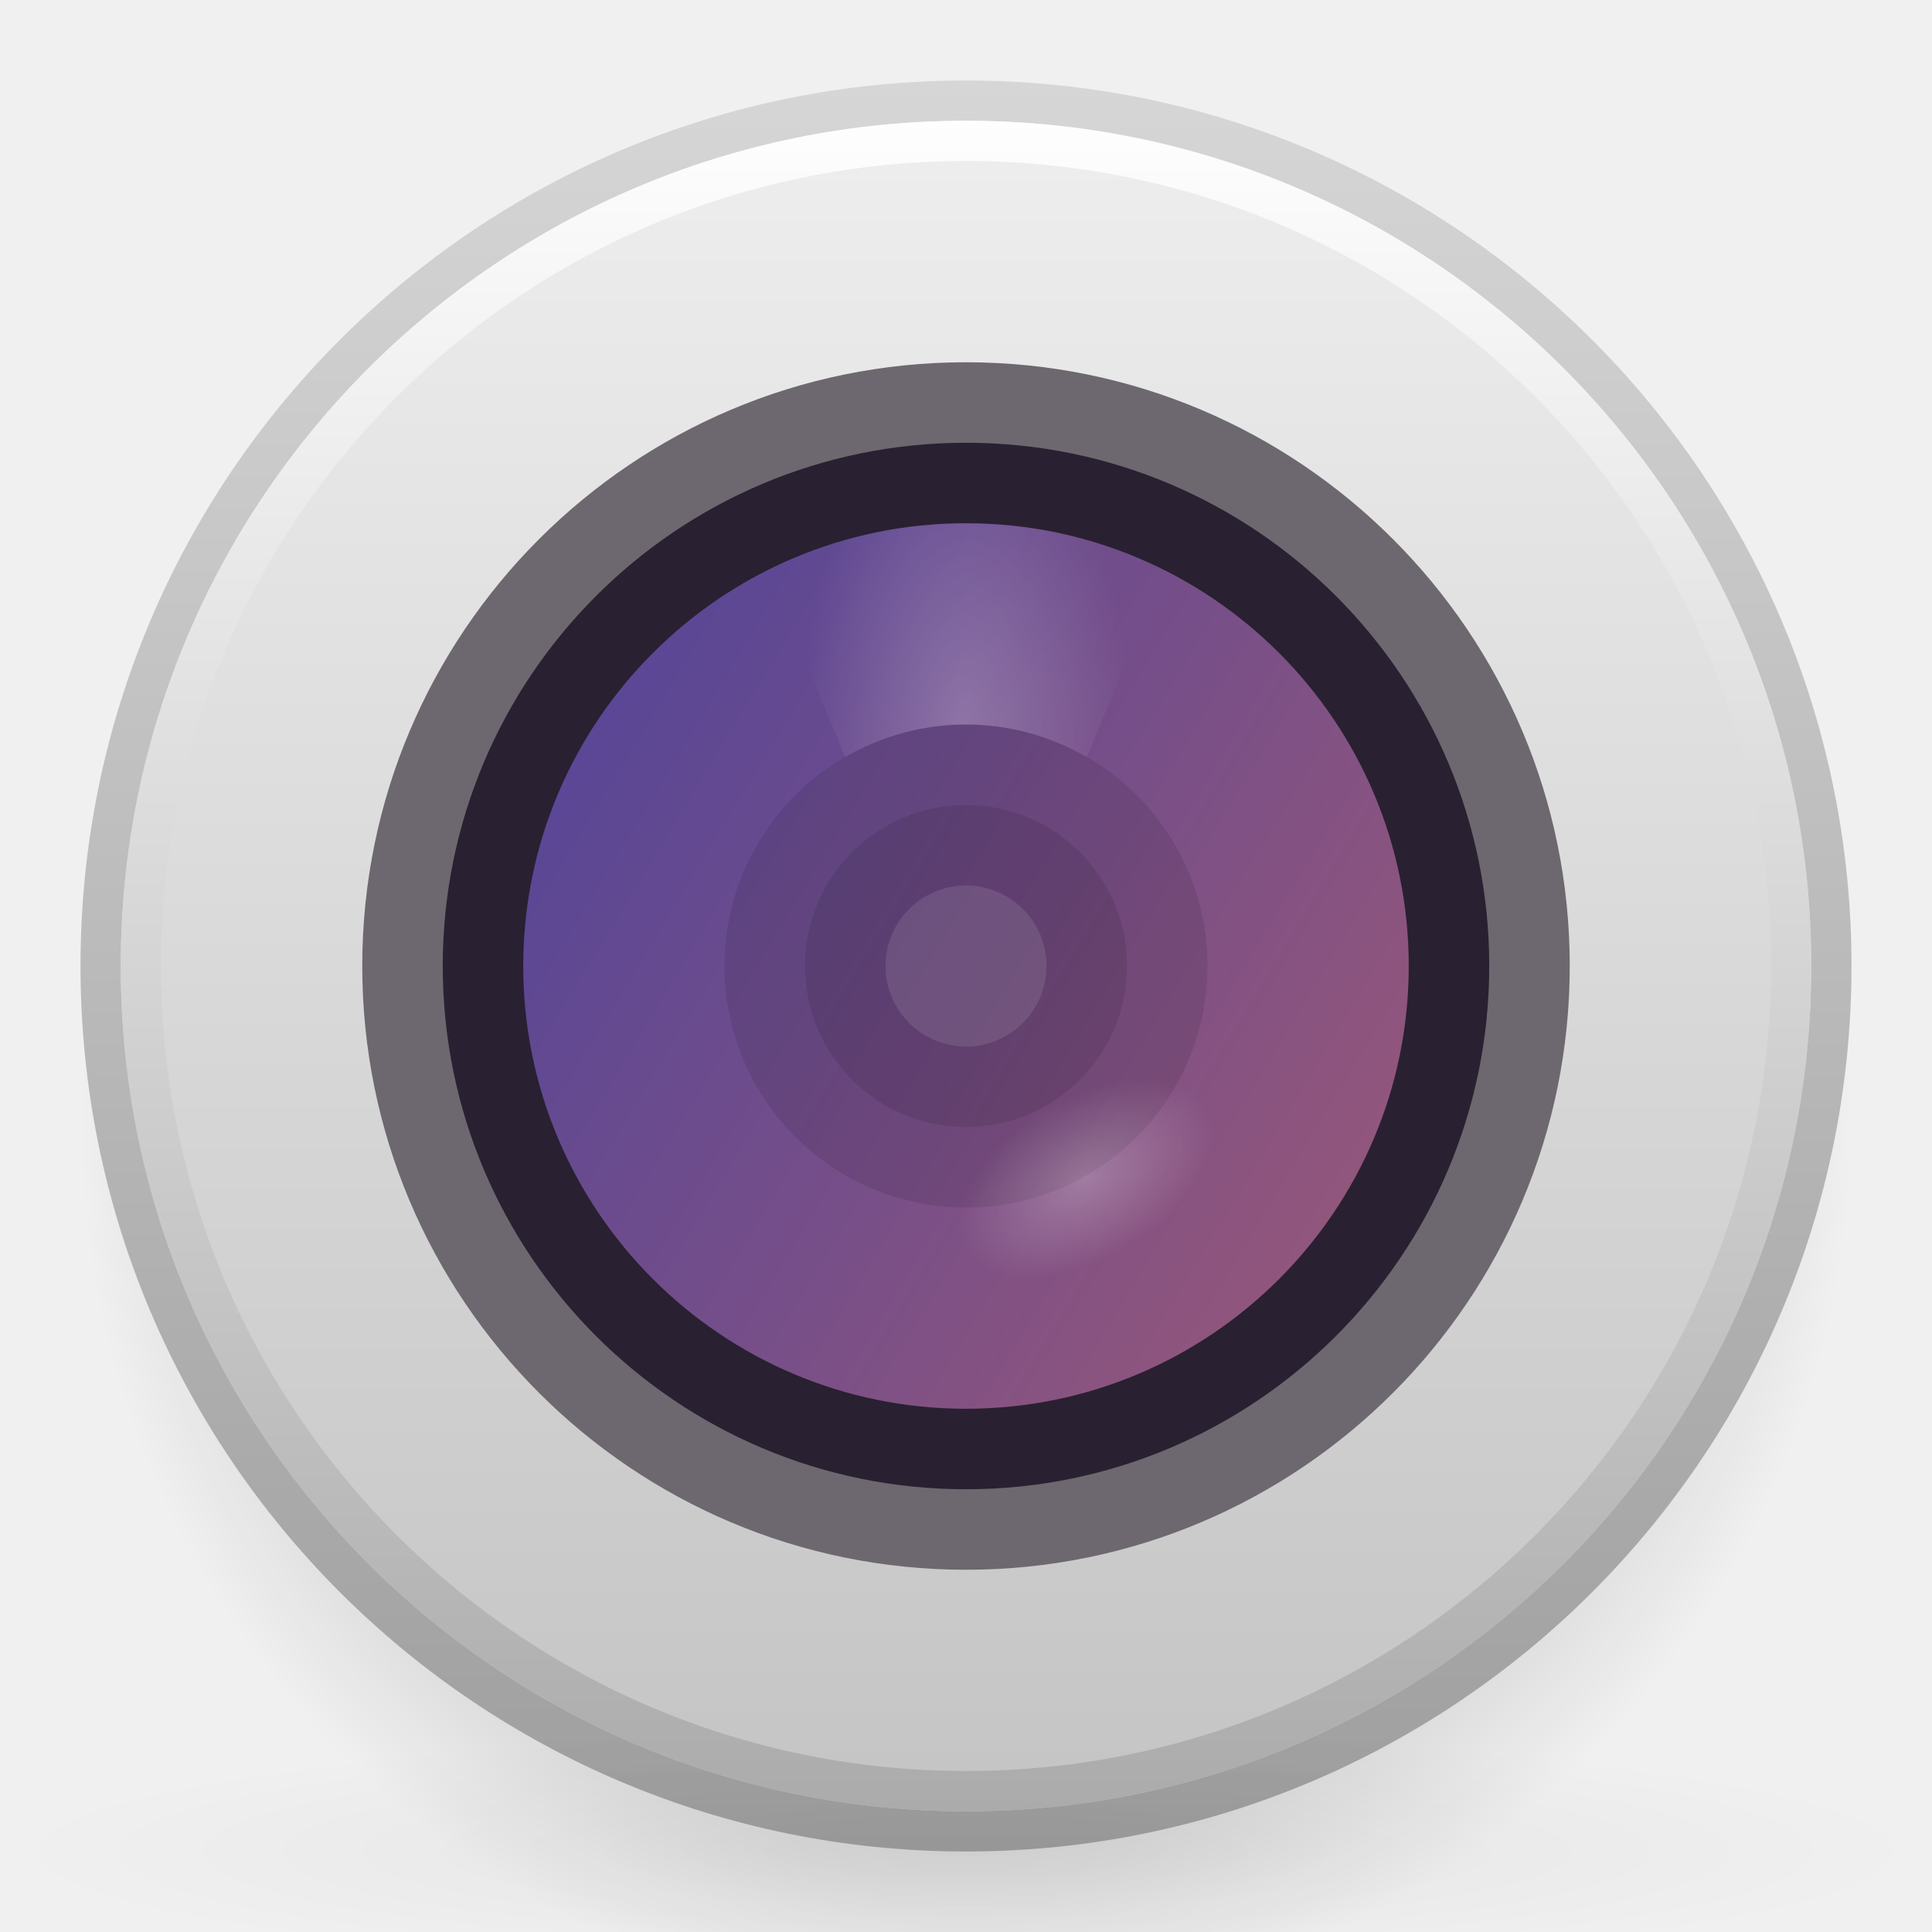
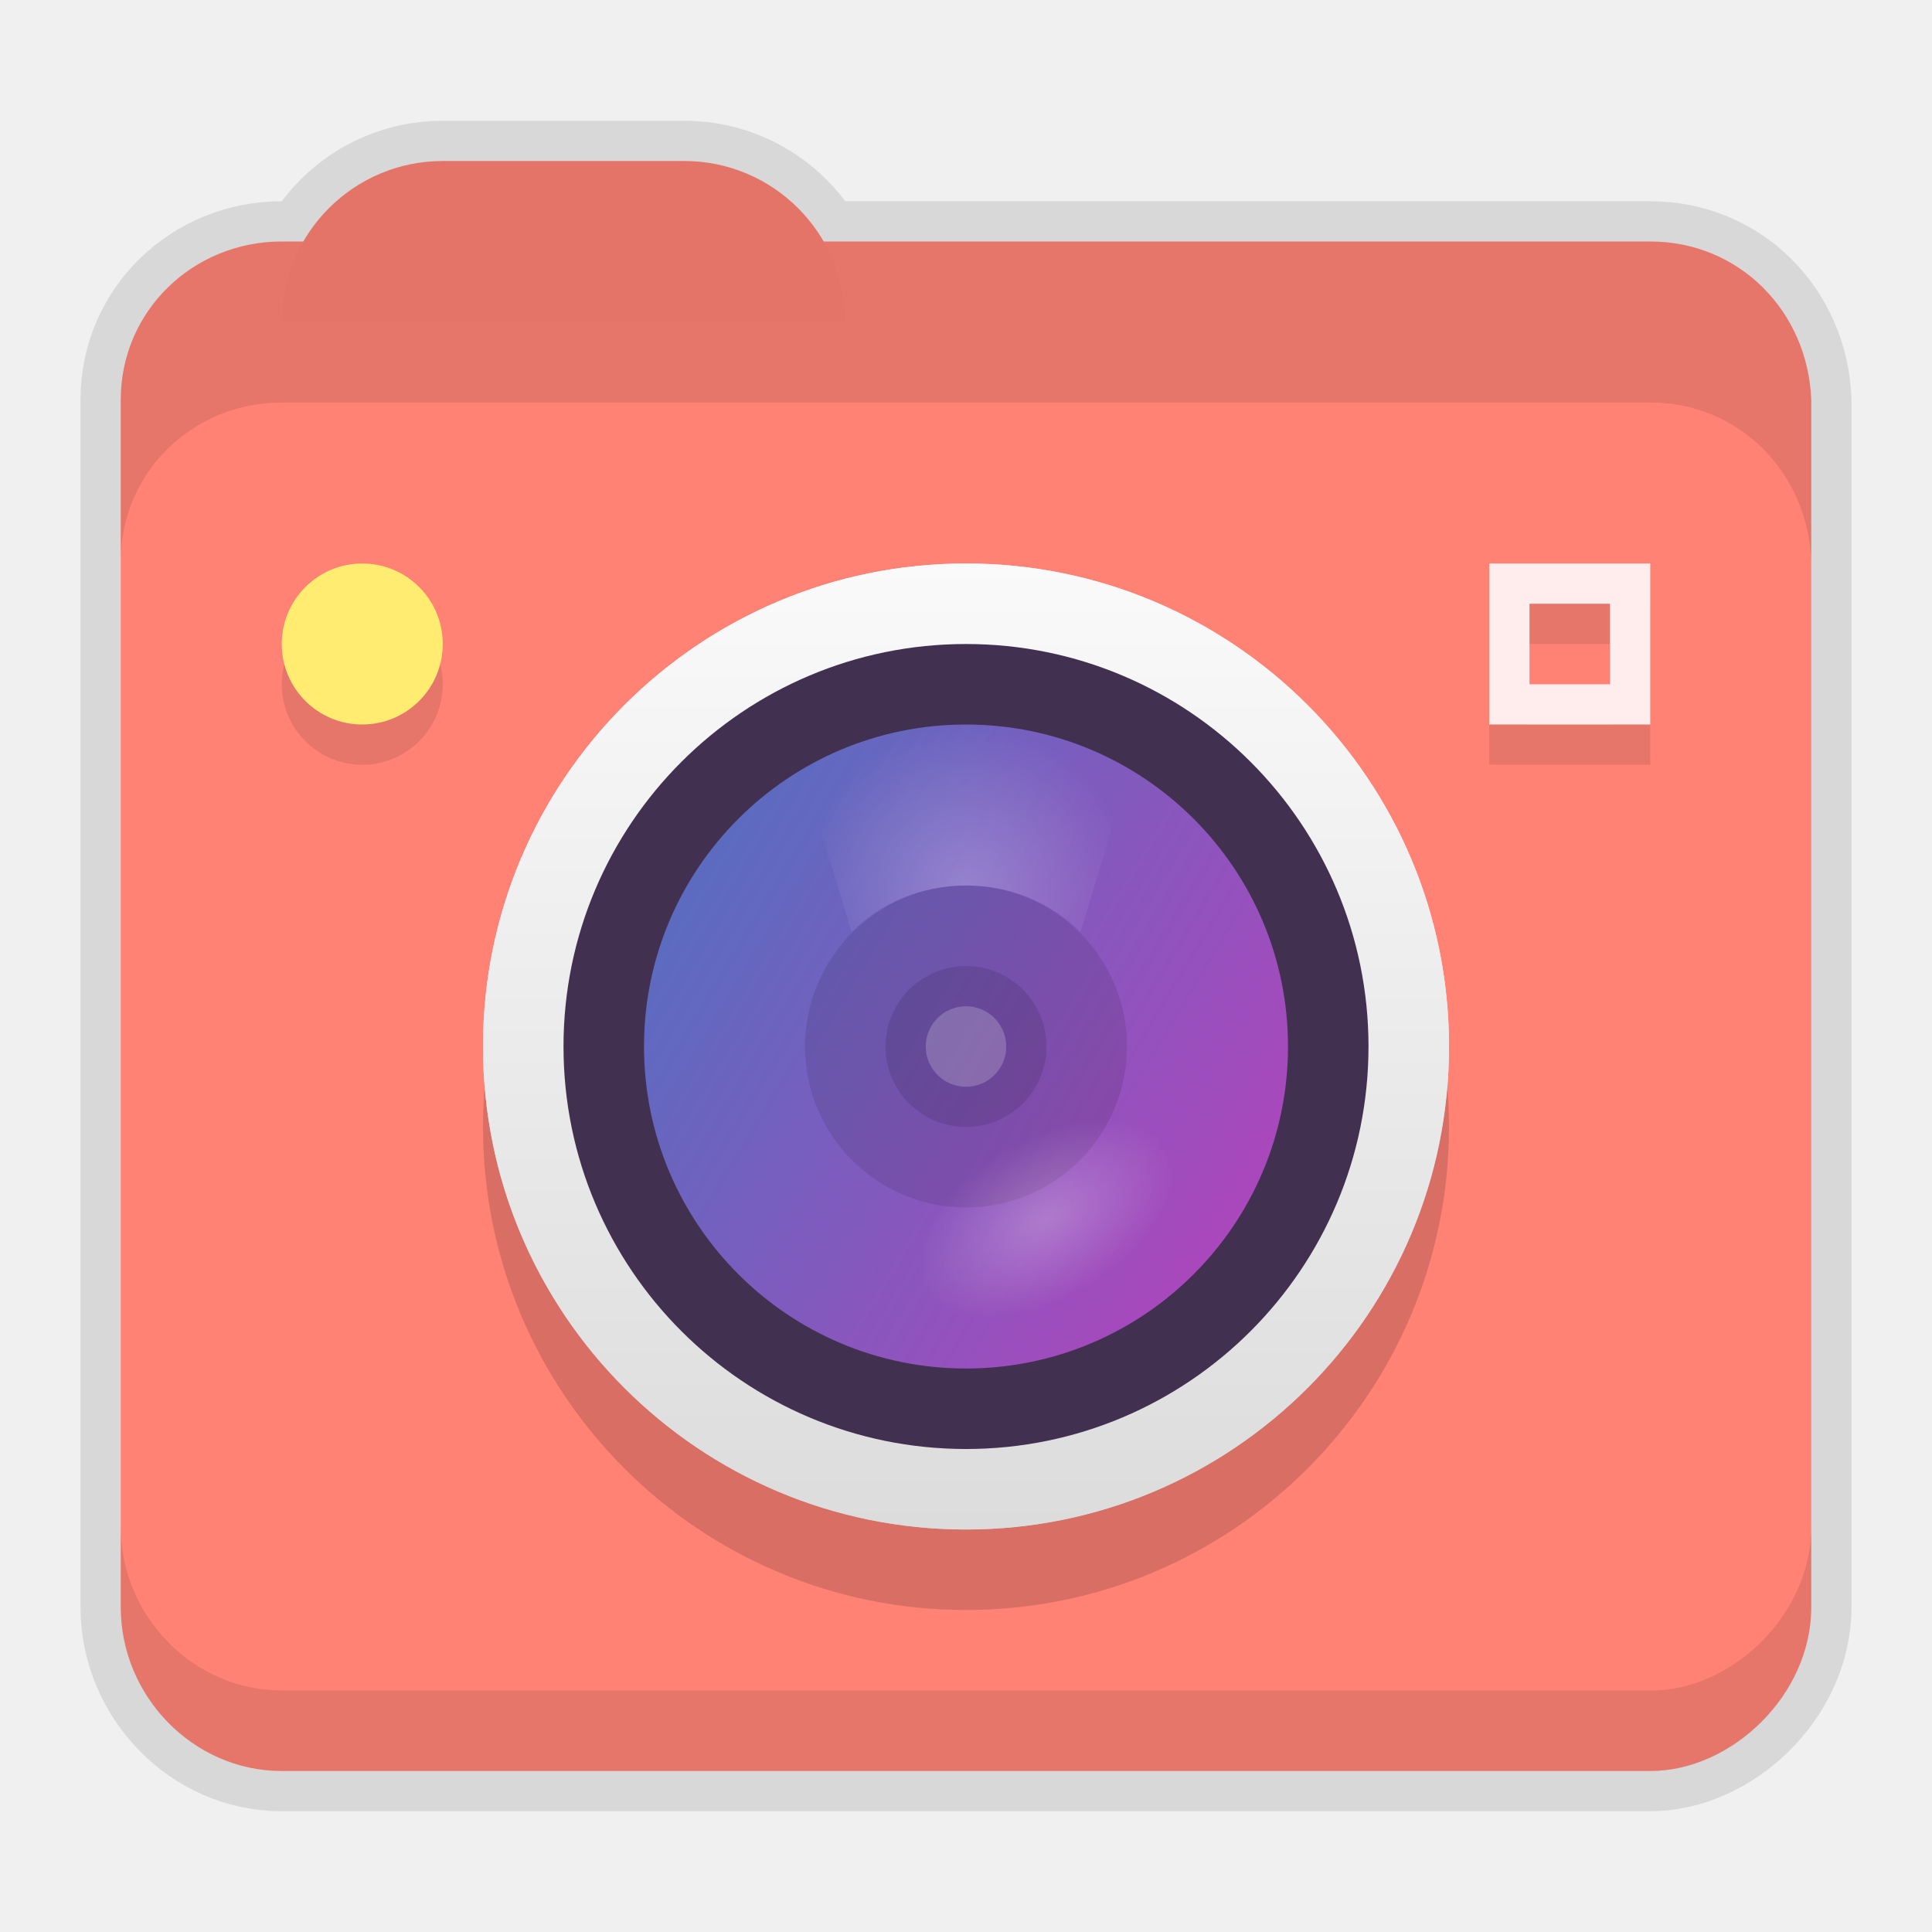
<svg xmlns="http://www.w3.org/2000/svg" xmlns:xlink="http://www.w3.org/1999/xlink" width="48" height="48" id="svg2" version="1.1">
  <defs id="defs4">
    <linearGradient id="linearGradient3923">
      <stop style="stop-color:#dc2600;stop-opacity:1;" offset="0" id="stop3925" />
      <stop style="stop-color:#f45501;stop-opacity:1;" offset="1" id="stop3927" />
    </linearGradient>
    <linearGradient id="linearGradient3896">
      <stop style="stop-color:#dc2600;stop-opacity:1;" offset="0" id="stop3898" />
      <stop style="stop-color:#f45501;stop-opacity:1;" offset="1" id="stop3900" />
    </linearGradient>
    <linearGradient id="linearGradient3817">
      <stop style="stop-color:#fef0ed;stop-opacity:1;" offset="0" id="stop3819" />
      <stop style="stop-color:#fff5f4;stop-opacity:1;" offset="1" id="stop3821" />
    </linearGradient>
    <linearGradient id="linearGradient3797">
      <stop style="stop-color:#f23f07;stop-opacity:1;" offset="0" id="stop3799" />
      <stop style="stop-color:#fb5f14;stop-opacity:1;" offset="1" id="stop3801" />
    </linearGradient>
    <linearGradient id="linearGradient3778">
      <stop style="stop-color:#000000;stop-opacity:1;" offset="0" id="stop3780" />
      <stop style="stop-color:#595959;stop-opacity:1;" offset="1" id="stop3782" />
    </linearGradient>
    <linearGradient xlink:href="#linearGradient3896" id="linearGradient3902" x1="16" y1="1025.362" x2="32" y2="1025.362" gradientUnits="userSpaceOnUse" />
-     <radialGradient xlink:href="#linearGradient3906" id="radialGradient3912" cx="26" cy="29" fx="26" fy="29" r="3" gradientTransform="matrix(1,0,0,0.6666667,0,9.666667)" gradientUnits="userSpaceOnUse" />
-     <linearGradient id="linearGradient3906">
-       <stop style="stop-color:#ffffff;stop-opacity:1;" offset="0" id="stop3908" />
-       <stop style="stop-color:#ffffff;stop-opacity:0;" offset="1" id="stop3910" />
-     </linearGradient>
    <radialGradient xlink:href="#linearGradient3896-9" id="radialGradient3969" gradientUnits="userSpaceOnUse" gradientTransform="matrix(1,0,0,1.96916,0,-21.38349)" cx="24" cy="20" fx="24" fy="20" r="4.062" />
    <linearGradient id="linearGradient3896-9">
      <stop style="stop-color:#ffffff;stop-opacity:1;" offset="0" id="stop3898-2" />
      <stop style="stop-color:#ffffff;stop-opacity:0;" offset="1" id="stop3900-0" />
    </linearGradient>
-     <linearGradient xlink:href="#linearGradient3864" id="linearGradient3870" x1="23" y1="27.375" x2="11" y2="18.437" gradientUnits="userSpaceOnUse" />
    <linearGradient id="linearGradient3864">
      <stop style="stop-color:#92567c;stop-opacity:1;" offset="0" id="stop3866" />
      <stop style="stop-color:#5b4795;stop-opacity:1;" offset="1" id="stop3868" />
    </linearGradient>
    <linearGradient id="linearGradient3848">
      <stop style="stop-color:#ababab;stop-opacity:1;" offset="0" id="stop3850" />
      <stop style="stop-color:#fefefe;stop-opacity:1;" offset="1" id="stop3852" />
    </linearGradient>
-     <linearGradient xlink:href="#linearGradient3805" id="linearGradient3962" gradientUnits="userSpaceOnUse" x1="17" y1="29" x2="17" y2="16" />
    <linearGradient id="linearGradient3805">
      <stop style="stop-color:#c4c4c4;stop-opacity:1;" offset="0" id="stop3807" />
      <stop style="stop-color:#eeeeee;stop-opacity:1;" offset="1" id="stop3809" />
    </linearGradient>
-     <linearGradient xlink:href="#linearGradient3821" id="linearGradient3827" x1="17" y1="16" x2="17" y2="29" gradientUnits="userSpaceOnUse" />
    <linearGradient id="linearGradient3821">
      <stop style="stop-color:#d6d6d6;stop-opacity:1;" offset="0" id="stop3823" />
      <stop style="stop-color:#9e9e9e;stop-opacity:1;" offset="1" id="stop3825" />
-     </linearGradient>
-     <radialGradient xlink:href="#linearGradient3833" id="radialGradient3839" cx="17" cy="22.5" fx="17" fy="22.5" r="8" gradientTransform="matrix(1,0,0,0.8125,0,4.21875)" gradientUnits="userSpaceOnUse" />
-     <linearGradient id="linearGradient3833">
-       <stop style="stop-color:#000000;stop-opacity:1;" offset="0" id="stop3835" />
-       <stop style="stop-color:#000000;stop-opacity:0;" offset="1" id="stop3837" />
    </linearGradient>
    <linearGradient xlink:href="#linearGradient3776" id="linearGradient3782" x1="24" y1="1050.362" x2="24" y2="1006.362" gradientUnits="userSpaceOnUse" />
    <linearGradient id="linearGradient3776">
      <stop style="stop-color:#dfe0e5;stop-opacity:1;" offset="0" id="stop3778" />
      <stop style="stop-color:#ededed;stop-opacity:1;" offset="1" id="stop3780-9" />
    </linearGradient>
    <radialGradient xlink:href="#linearGradient3849" id="radialGradient3855" cx="24" cy="42.5" fx="24" fy="42.5" r="24" gradientTransform="matrix(1,0,0,0.0625,0,39.84375)" gradientUnits="userSpaceOnUse" />
    <linearGradient id="linearGradient3849">
      <stop style="stop-color:#000000;stop-opacity:1;" offset="0" id="stop3851" />
      <stop style="stop-color:#000000;stop-opacity:0;" offset="1" id="stop3853" />
    </linearGradient>
-     <radialGradient r="24" fy="42.5" fx="24" cy="42.5" cx="24" gradientTransform="matrix(1,0,0,0.0625,0,39.84375)" gradientUnits="userSpaceOnUse" id="radialGradient3068" xlink:href="#linearGradient3849" />
-     <linearGradient xlink:href="#linearGradient3848" id="linearGradient3842" gradientUnits="userSpaceOnUse" x1="17" y1="29" x2="17" y2="16" gradientTransform="matrix(2.625,0,0,3.230769,-20.625,-48.69231)" />
-     <radialGradient xlink:href="#linearGradient3896-9" id="radialGradient3866" gradientUnits="userSpaceOnUse" gradientTransform="matrix(1,0,0,1.96916,0,-21.38349)" cx="24" cy="20" fx="24" fy="20" r="4.062" />
+     <linearGradient id="linearGradient3849-2">
+       <stop id="stop3851-1" offset="0" style="stop-color:#000000;stop-opacity:1;" />
+       <stop id="stop3853-7" offset="1" style="stop-color:#000000;stop-opacity:0;" />
+     </linearGradient>
+     <radialGradient gradientUnits="userSpaceOnUse" gradientTransform="matrix(1,0,0,0.0625,0,39.84375)" r="24" fy="42.5" fx="24" cy="42.5" cx="24" id="radialGradient3855-7" xlink:href="#linearGradient3849-2" />
+     <linearGradient id="linearGradient3776-0">
+       <stop id="stop3778-2" offset="0" style="stop-color:#dfe0e5;stop-opacity:1;" />
+       <stop id="stop3780-9-5" offset="1" style="stop-color:#ededed;stop-opacity:1;" />
+     </linearGradient>
+     <linearGradient gradientUnits="userSpaceOnUse" y2="1006.362" x2="24" y1="1050.362" x1="24" id="linearGradient3782-5" xlink:href="#linearGradient3776-0" />
+     <linearGradient id="linearGradient3821-7">
+       <stop id="stop3823-1" offset="0" style="stop-color:#d6d6d6;stop-opacity:1;" />
+       <stop id="stop3825-6" offset="1" style="stop-color:#9e9e9e;stop-opacity:1;" />
+     </linearGradient>
+     <linearGradient id="linearGradient3805-9">
+       <stop id="stop3807-7" offset="0" style="stop-color:#dcdcdc;stop-opacity:1;" />
+       <stop id="stop3809-7" offset="1" style="stop-color:#fafafa;stop-opacity:1;" />
+     </linearGradient>
+     <linearGradient id="linearGradient3848-3">
+       <stop id="stop3850-0" offset="0" style="stop-color:#ababab;stop-opacity:1;" />
+       <stop id="stop3852-3" offset="1" style="stop-color:#fefefe;stop-opacity:1;" />
+     </linearGradient>
+     <linearGradient id="linearGradient3864-6">
+       <stop id="stop3866-8" offset="0" style="stop-color:#ab47bc;stop-opacity:1;" />
+       <stop id="stop3868-9" offset="1" style="stop-color:#5c6bc0;stop-opacity:1;" />
+     </linearGradient>
+     <linearGradient id="linearGradient3896-9-3">
+       <stop id="stop3898-2-8" offset="0" style="stop-color:#ffffff;stop-opacity:1;" />
+       <stop id="stop3900-0-4" offset="1" style="stop-color:#ffffff;stop-opacity:0;" />
+     </linearGradient>
+     <linearGradient id="linearGradient3906-8">
+       <stop id="stop3908-5" offset="0" style="stop-color:#ffffff;stop-opacity:1;" />
+       <stop id="stop3910-8" offset="1" style="stop-color:#ffffff;stop-opacity:0;" />
+     </linearGradient>
+     <linearGradient gradientUnits="userSpaceOnUse" y2="1025.362" x2="32" y1="1025.362" x1="16" id="linearGradient3902-8" xlink:href="#linearGradient3896-2" />
+     <linearGradient id="linearGradient3778-6">
+       <stop id="stop3780-97" offset="0" style="stop-color:#000000;stop-opacity:1;" />
+       <stop id="stop3782-8" offset="1" style="stop-color:#595959;stop-opacity:1;" />
+     </linearGradient>
+     <linearGradient id="linearGradient3797-5">
+       <stop id="stop3799-0" offset="0" style="stop-color:#f23f07;stop-opacity:1;" />
+       <stop id="stop3801-5" offset="1" style="stop-color:#fb5f14;stop-opacity:1;" />
+     </linearGradient>
+     <linearGradient id="linearGradient3817-0">
+       <stop id="stop3819-4" offset="0" style="stop-color:#fef0ed;stop-opacity:1;" />
+       <stop id="stop3821-6" offset="1" style="stop-color:#fff5f4;stop-opacity:1;" />
+     </linearGradient>
+     <linearGradient id="linearGradient3896-2">
+       <stop id="stop3898-0" offset="0" style="stop-color:#dc2600;stop-opacity:1;" />
+       <stop id="stop3900-8" offset="1" style="stop-color:#f45501;stop-opacity:1;" />
+     </linearGradient>
+     <linearGradient id="linearGradient3923-4">
+       <stop id="stop3925-2" offset="0" style="stop-color:#dc2600;stop-opacity:1;" />
+       <stop id="stop3927-7" offset="1" style="stop-color:#f45501;stop-opacity:1;" />
+     </linearGradient>
+     <radialGradient xlink:href="#linearGradient3896-9-3" id="radialGradient3200" gradientUnits="userSpaceOnUse" gradientTransform="matrix(1,0,0,0.9846154,-2e-8,1006.67)" cx="24" cy="20" fx="24" fy="20" r="4.062" />
+     <linearGradient xlink:href="#linearGradient3848-3" id="linearGradient3208" gradientUnits="userSpaceOnUse" gradientTransform="translate(-50,1002.362)" x1="24" y1="37" x2="24" y2="10" />
+     <linearGradient xlink:href="#linearGradient3821-7" id="linearGradient3269" gradientUnits="userSpaceOnUse" x1="17" y1="16" x2="17" y2="29" />
+     <linearGradient xlink:href="#linearGradient3805-9" id="linearGradient3301" gradientUnits="userSpaceOnUse" x1="17" y1="29" x2="17" y2="16" />
+     <radialGradient xlink:href="#linearGradient3906-8" id="radialGradient3315" gradientUnits="userSpaceOnUse" gradientTransform="matrix(1,0,0,0.6666667,0,9.666667)" cx="26" cy="29" fx="26" fy="29" r="3" />
+     <linearGradient xlink:href="#linearGradient3864-6" id="linearGradient3317" gradientUnits="userSpaceOnUse" x1="23" y1="27.375" x2="11" y2="18.437" />
+     <radialGradient xlink:href="#radial0" gradientTransform="matrix(1,0,0,1,18,8.707971)" r="1" cy="17.292" cx="6" gradientUnits="userSpaceOnUse" id="radialGradient4181" />
+     <radialGradient gradientTransform="matrix(3.543307,0,0,3.543307,0.000000147638,0.000377575)" r="0.564" cy="5.927" cx="6.773" gradientUnits="userSpaceOnUse" id="radialGradient4175">
+       <stop id="stop4177" stop-opacity="1" stop-color="#8eb0c7" />
+       <stop id="stop4179" stop-opacity="0" stop-color="#8eb0c7" offset="1" />
+     </radialGradient>
+     <radialGradient xlink:href="#radial0" gradientTransform="translate(18,8.707971)" r="1" cy="17.292" cx="6" gradientUnits="userSpaceOnUse" id="radial1" />
+     <radialGradient gradientTransform="matrix(3.543307,0,0,3.543307,0.000000147638,0.000377575)" r="0.564" cy="5.927" cx="6.773" gradientUnits="userSpaceOnUse" id="radial0">
+       <stop id="stop4170" stop-opacity="1" stop-color="#8eb0c7" />
+       <stop id="stop4172" stop-opacity="0" stop-color="#8eb0c7" offset="1" />
+     </radialGradient>
+     <clipPath id="clipPath-307844360">
+       <g id="g4165" transform="translate(0,-1004.362)">
+         <path id="path4167" fill="#1890d0" transform="matrix(15.33333,0,0,11.5,415,878.8622)" d="m -24 13 c 0 1.105 -0.672 2 -1.5 2 -0.828 0 -1.5 -0.895 -1.5 -2 0 -1.105 0.672 -2 1.5 -2 0.828 0 1.5 0.895 1.5 2 z" />
+       </g>
+     </clipPath>
+     <clipPath id="clipPath-301376108">
+       <g id="g4160" transform="translate(0,-1004.362)">
+         <path id="path4162" fill="#1890d0" transform="matrix(15.33333,0,0,11.5,415,878.8622)" d="m -24 13 c 0 1.105 -0.672 2 -1.5 2 -0.828 0 -1.5 -0.895 -1.5 -2 0 -1.105 0.672 -2 1.5 -2 0.828 0 1.5 0.895 1.5 2 z" />
+       </g>
+     </clipPath>
+     <linearGradient gradientTransform="matrix(0,-1,1,0,-1.5e-6,48)" gradientUnits="userSpaceOnUse" x2="47" x1="1" id="linearGradient3764">
+       <stop id="stop4155" stop-opacity="1" stop-color="#ff7061" />
+       <stop id="stop4157" stop-opacity="1" stop-color="#ff8275" offset="1" />
+     </linearGradient>
+     <radialGradient xlink:href="#radial0" id="radialGradient4366" gradientUnits="userSpaceOnUse" gradientTransform="translate(65,1047.565)" cx="6" cy="17.292" r="1" />
+     <radialGradient xlink:href="#radial0" id="radialGradient4369" gradientUnits="userSpaceOnUse" gradientTransform="matrix(3.543307,0,0,3.543307,47,1038.858)" cx="6.773" cy="5.927" r="0.564" />
+     <linearGradient xlink:href="#linearGradient3764" id="linearGradient4379" gradientUnits="userSpaceOnUse" gradientTransform="matrix(0,-1,1,0,47,1086.857)" x1="1" x2="47" />
+     <linearGradient xlink:href="#linearGradient3764" id="linearGradient4463" x1="24" y1="1048.362" x2="24" y2="1010.362" gradientUnits="userSpaceOnUse" />
  </defs>
  <g id="layer1" transform="translate(0,-1004.362)">
-     <path transform="matrix(2.75,0,0,3.384615,-22.75,956.2083)" d="M 25,22.5 C 25,26.09 21.418,29 17,29 12.582,29 9,26.09 9,22.5 9,18.91 12.582,16 17,16 c 4.418,0 8,2.91 8,6.5 z" id="path3841" style="fill:url(#radialGradient3839);fill-opacity:1;stroke:none;opacity:0.5" />
-     <path transform="matrix(2.75,0,0,3.384615,-22.75,952.2083)" d="M 25,22.5 C 25,26.09 21.418,29 17,29 12.582,29 9,26.09 9,22.5 9,18.91 12.582,16 17,16 c 4.418,0 8,2.91 8,6.5 z" id="path3813" style="fill:url(#linearGradient3827);fill-opacity:1;stroke:none" />
-     <path style="opacity:0.05;fill:url(#radialGradient3068);fill-opacity:1;stroke:none" id="path3847" d="M 48,42.5 C 48,43.328 37.255,44 24,44 10.745,44 0,43.328 0,42.5 0,41.672 10.745,41 24,41 c 13.255,0 24,0.672 24,1.5 z" transform="matrix(1,0,0,2,0,965.3622)" />
-     <path style="fill:url(#linearGradient3962);fill-opacity:1;stroke:none" id="path3803" d="M 25,22.5 C 25,26.09 21.418,29 17,29 12.582,29 9,26.09 9,22.5 9,18.91 12.582,16 17,16 c 4.418,0 8,2.91 8,6.5 z" transform="matrix(2.625,0,0,3.230769,-20.625,955.6699)" />
-     <path transform="matrix(1.875,0,0,2.307692,-7.875,976.4391)" d="M 25,22.5 C 25,26.09 21.418,29 17,29 12.582,29 9,26.09 9,22.5 9,18.91 12.582,16 17,16 c 4.418,0 8,2.91 8,6.5 z" id="path3856" style="fill:#6d686f;fill-opacity:1;stroke:none" />
-     <path style="fill:#292031;fill-opacity:1;stroke:none" id="path3860" d="M 25,22.5 C 25,26.09 21.418,29 17,29 12.582,29 9,26.09 9,22.5 9,18.91 12.582,16 17,16 c 4.418,0 8,2.91 8,6.5 z" transform="matrix(1.625,0,0,2,-3.625,983.3622)" />
-     <path transform="matrix(1.375,0,0,1.692308,0.625,990.2853)" d="M 25,22.5 C 25,26.09 21.418,29 17,29 12.582,29 9,26.09 9,22.5 9,18.91 12.582,16 17,16 c 4.418,0 8,2.91 8,6.5 z" id="path3862" style="fill:url(#linearGradient3870);fill-opacity:1;stroke:none" />
-     <path style="fill:#000000;fill-opacity:1;stroke:none;opacity:0.1" id="path3853" d="M 57,13.5 C 57,14.881 55.881,16 54.5,16 53.119,16 52,14.881 52,13.5 52,12.119 53.119,11 54.5,11 c 1.381,0 2.5,1.119 2.5,2.5 z" transform="matrix(2.4,0,0,2.4,-106.8,995.9622)" />
-     <path style="opacity:0.22;fill:url(#radialGradient3866);fill-opacity:1;stroke:none" d="M 24 13 C 22.226 13 20.546 13.411 19.062 14.156 L 21 18.812 C 21.883 18.302 22.907 18 24 18 C 25.093 18 26.117 18.302 27 18.812 L 28.938 14.156 C 27.454 13.411 25.774 13 24 13 z " transform="translate(0,1004.362)" id="path3881" />
-     <path style="opacity:0.24;fill:url(#radialGradient3912);fill-opacity:1;stroke:none" id="path3904" d="m 29,29 c 0,1.105 -1.343,2 -3,2 -1.657,0 -3,-0.895 -3,-2 0,-1.105 1.343,-2 3,-2 1.657,0 3,0.895 3,2 z" transform="matrix(1.002813,-0.59622,0.5110457,0.8595536,-13.91554,1024.218)" />
-     <path style="fill:url(#linearGradient3842);fill-opacity:1;stroke:none" d="M 24 3 C 12.402 3 3 12.402 3 24 C 3 35.598 12.402 45 24 45 C 35.598 45 45 35.598 45 24 C 45 12.402 35.598 3 24 3 z M 24 4 C 35.046 4 44 12.954 44 24 C 44 35.046 35.046 44 24 44 C 12.954 44 4 35.046 4 24 C 4 12.954 12.954 4 24 4 z " transform="translate(0,1004.362)" id="path3072" />
-     <path transform="matrix(1.6,0,0,1.6,-63.2,1006.762)" d="M 57,13.5 C 57,14.881 55.881,16 54.5,16 53.119,16 52,14.881 52,13.5 52,12.119 53.119,11 54.5,11 c 1.381,0 2.5,1.119 2.5,2.5 z" id="path3855" style="opacity:0.1;fill:#000000;fill-opacity:1;stroke:none" />
-     <path transform="matrix(0.25,0,0,0.3076923,19.75,1021.439)" d="M 25,22.5 C 25,26.09 21.418,29 17,29 12.582,29 9,26.09 9,22.5 9,18.91 12.582,16 17,16 c 4.418,0 8,2.91 8,6.5 z" id="path3857" style="opacity:0.1;fill:#ffffff;fill-opacity:1;stroke:none" />
+     <g id="g4495" style="fill:none;stroke:#000000;stroke-opacity:1;stroke-width:2;stroke-miterlimit:4;stroke-dasharray:none;opacity:0.1">
+       <path style="fill:none;fill-opacity:1;stroke:#000000;stroke-opacity:1;stroke-width:2;stroke-miterlimit:4;stroke-dasharray:none" d="m 7,1048.362 c -2.209,0 -4,-1.871 -4,-4.071 l 0,-8 0,-16 0,-6 c 0,-2.2 1.791,-3.929 4,-3.929 l 29,0 5,0 c 2.21,0 3.915,1.731 4,3.929 l 0,26 0,4 c 0,2.2 -2,4.071 -4,4.071 l -5,0 -24,0 z" id="path4491" />
+       <path style="fill:none;fill-opacity:1;stroke:#000000;stroke-opacity:1;stroke-width:2;stroke-miterlimit:4;stroke-dasharray:none" d="m 11,1008.362 c -2.209,0 -4,1.791 -4,4 h 4 6 4 c 0,-2.209 -1.791,-4 -4,-4 h -6 z" id="path4493" />
+     </g>
+     <path style="fill:url(#linearGradient4463);fill-opacity:1" d="m 7,1048.362 c -2.209,0 -4,-1.871 -4,-4.071 l 0,-8 0,-16 0,-6 c 0,-2.2 1.791,-3.929 4,-3.929 l 29,0 5,0 c 2.21,0 3.915,1.731 4,3.929 l 0,26 0,4 c 0,2.2 -2,4.071 -4,4.071 l -5,0 -24,0 z" id="path3227" />
+     <path id="path4504" d="m 37,1019.362 0,4 4,0 0,-4 -4,0 z m 1,1 2,0 0,2 -2,0 0,-2 z" style="fill:#000000;fill-opacity:1;opacity:0.1" />
+     <path style="fill:#ecf0f1" d="m 36,1030.362 c 0,6.628 -5.372,12 -12,12 -6.627,0 -12,-5.372 -12,-12 0,-6.627 5.373,-12 12,-12 6.628,0 12,5.373 12,12 z" id="path3231" />
+     <path style="fill:#000000;fill-opacity:1;fill-rule:nonzero;stroke:none;opacity:0.1" d="m 11,1021.362 c 0,1.105 -0.895,2 -2,2 -1.105,0 -2,-0.895 -2,-2 0,-1.105 0.895,-2 2,-2 1.105,0 2,0.895 2,2 m 0,0" id="path4506" />
+     <path style="fill:#34495e" d="m 28,1034.362 c 0,2.21 -1.79,4 -4,4 -2.21,0 -4,-1.79 -4,-4 0,-2.21 1.79,-4 4,-4 2.21,0 4,1.79 4,4 z" id="path3237" />
+     <path style="fill:#3498db" d="m 26,1034.362 c 0,1.104 -0.896,2 -2,2 -1.104,0 -2,-0.896 -2,-2 0,-1.104 0.896,-2 2,-2 1.104,0 2,0.896 2,2 z" id="path3239" />
+     <path style="fill:#ecf0f1" d="m 24,1030.229 c 0,1.104 -0.896,2 -2,2 -1.104,0 -2,-0.896 -2,-2 0,-1.104 0.896,-2 2,-2 1.104,0 2,0.896 2,2 z" id="path3241" />
+     <path transform="matrix(1.5,0,0,1.846154,-1.5,990.8237)" d="M 25,22.5 C 25,26.09 21.418,29 17,29 12.582,29 9,26.09 9,22.5 9,18.91 12.582,16 17,16 c 4.418,0 8,2.91 8,6.5 z" id="path4487" style="fill:#000000;fill-opacity:1;stroke:none;opacity:0.15" />
+     <path style="fill:#ffeded;fill-opacity:1" d="m 37,1018.362 0,4 4,0 0,-4 -4,0 z m 1,1 2,0 0,2 -2,0 0,-2 z" id="rect3243" />
+     <path style="fill:url(#linearGradient3301);fill-opacity:1;stroke:none" id="path3803" d="M 25,22.5 C 25,26.09 21.418,29 17,29 12.582,29 9,26.09 9,22.5 9,18.91 12.582,16 17,16 c 4.418,0 8,2.91 8,6.5 z" transform="matrix(1.5,0,0,1.846154,-1.5,988.8237)" />
+     <path style="fill:#423051;fill-opacity:1;stroke:none" id="path3860" d="M 25,22.5 C 25,26.09 21.418,29 17,29 12.582,29 9,26.09 9,22.5 9,18.91 12.582,16 17,16 c 4.418,0 8,2.91 8,6.5 z" transform="matrix(1.25,0,0,1.538462,2.75,995.7468)" />
+     <path transform="matrix(1,0,0,1.230769,7,1002.67)" d="M 25,22.5 C 25,26.09 21.418,29 17,29 12.582,29 9,26.09 9,22.5 9,18.91 12.582,16 17,16 c 4.418,0 8,2.91 8,6.5 z" id="path3862" style="fill:url(#linearGradient3317);fill-opacity:1;stroke:none" />
+     <path style="opacity:0.1;fill:#000000;fill-opacity:1;stroke:none" d="m 24,1026.362 c -2.209,0 -4,1.791 -4,4 0,2.209 1.791,4 4,4 2.209,0 4,-1.791 4,-4 0,-2.209 -1.791,-4 -4,-4 z m 0,2 c 1.105,0 2,0.895 2,2 0,1.105 -0.895,2 -2,2 -1.105,0 -2,-0.895 -2,-2 0,-1.105 0.895,-2 2,-2 z" id="path3872" />
+     <path transform="matrix(0.25,0,0,0.3076923,19.75,1023.439)" d="M 25,22.5 C 25,26.09 21.418,29 17,29 12.582,29 9,26.09 9,22.5 9,18.91 12.582,16 17,16 c 4.418,0 8,2.91 8,6.5 z" id="path3874" style="opacity:0.2;fill:#000000;fill-opacity:1;stroke:none" />
+     <path style="opacity:0.22;fill:url(#radialGradient3200);fill-opacity:1;stroke:none" d="m 24,1022.362 c -1.486,0 -2.87,0.419 -4.062,1.125 l 1.219,4.031 c 0.724,-0.724 1.739,-1.156 2.844,-1.156 1.105,0 2.12,0.432 2.844,1.156 l 1.219,-4.031 c -1.192,-0.706 -2.576,-1.125 -4.062,-1.125 z" id="path3881" />
+     <path style="opacity:0.24;fill:url(#radialGradient3315);fill-opacity:1;stroke:none" id="path3904" d="m 29,29 c 0,1.105 -1.343,2 -3,2 -1.657,0 -3,-0.895 -3,-2 0,-1.105 1.343,-2 3,-2 1.657,0 3,0.895 3,2 z" transform="matrix(1.002813,-0.59622,0.5110457,0.8595536,-14.91554,1025.218)" />
+     <path style="opacity:0.2;fill:#ffffff;fill-opacity:1;stroke:none" id="path3972" d="M 25,22.5 C 25,26.09 21.418,29 17,29 12.582,29 9,26.09 9,22.5 9,18.91 12.582,16 17,16 c 4.418,0 8,2.91 8,6.5 z" transform="matrix(0.125,0,0,0.1538462,21.875,1026.901)" />
+     <g id="g4195" transform="translate(47,1038.857)" />
+     <path id="path4227" d="m 11,1020.362 c 0,1.105 -0.895,2 -2,2 -1.105,0 -2,-0.895 -2,-2 0,-1.105 0.895,-2 2,-2 1.105,0 2,0.895 2,2 m 0,0" style="fill:#ffec70;fill-opacity:1;fill-rule:nonzero;stroke:none" />
+     <path style="opacity:0.1;fill:#000000;fill-opacity:1" d="m 3,37.938 0,2 C 3,42.138 4.791,44 7,44 l 5,0 24,0 5,0 c 2,0.018 4,-1.863 4,-4.062 l 0,-2 c 0,2.2 -2,4.08 -4,4.062 l -5,0 -24,0 -5,0 C 4.791,42 3,40.138 3,37.938 z" transform="translate(0,1004.362)" id="path4452" />
+     <path style="fill:#000000;fill-opacity:1;opacity:0.1" d="M 7 6 C 4.791 6 3 7.737 3 9.938 L 3 13.938 C 3 11.738 4.791 10 7 10 L 36 10 L 41 10 C 43.21 10 44.915 11.739 45 13.938 L 45 9.938 C 44.915 7.739 43.21 6 41 6 L 36 6 L 7 6 z " transform="translate(0,1004.362)" id="path4465" />
+     <path style="fill:#e57468;fill-opacity:1" d="m 11,1008.362 c -2.209,0 -4,1.791 -4,4 h 4 6 4 c 0,-2.209 -1.791,-4 -4,-4 h -6 z" id="path3247" />
  </g>
</svg>
